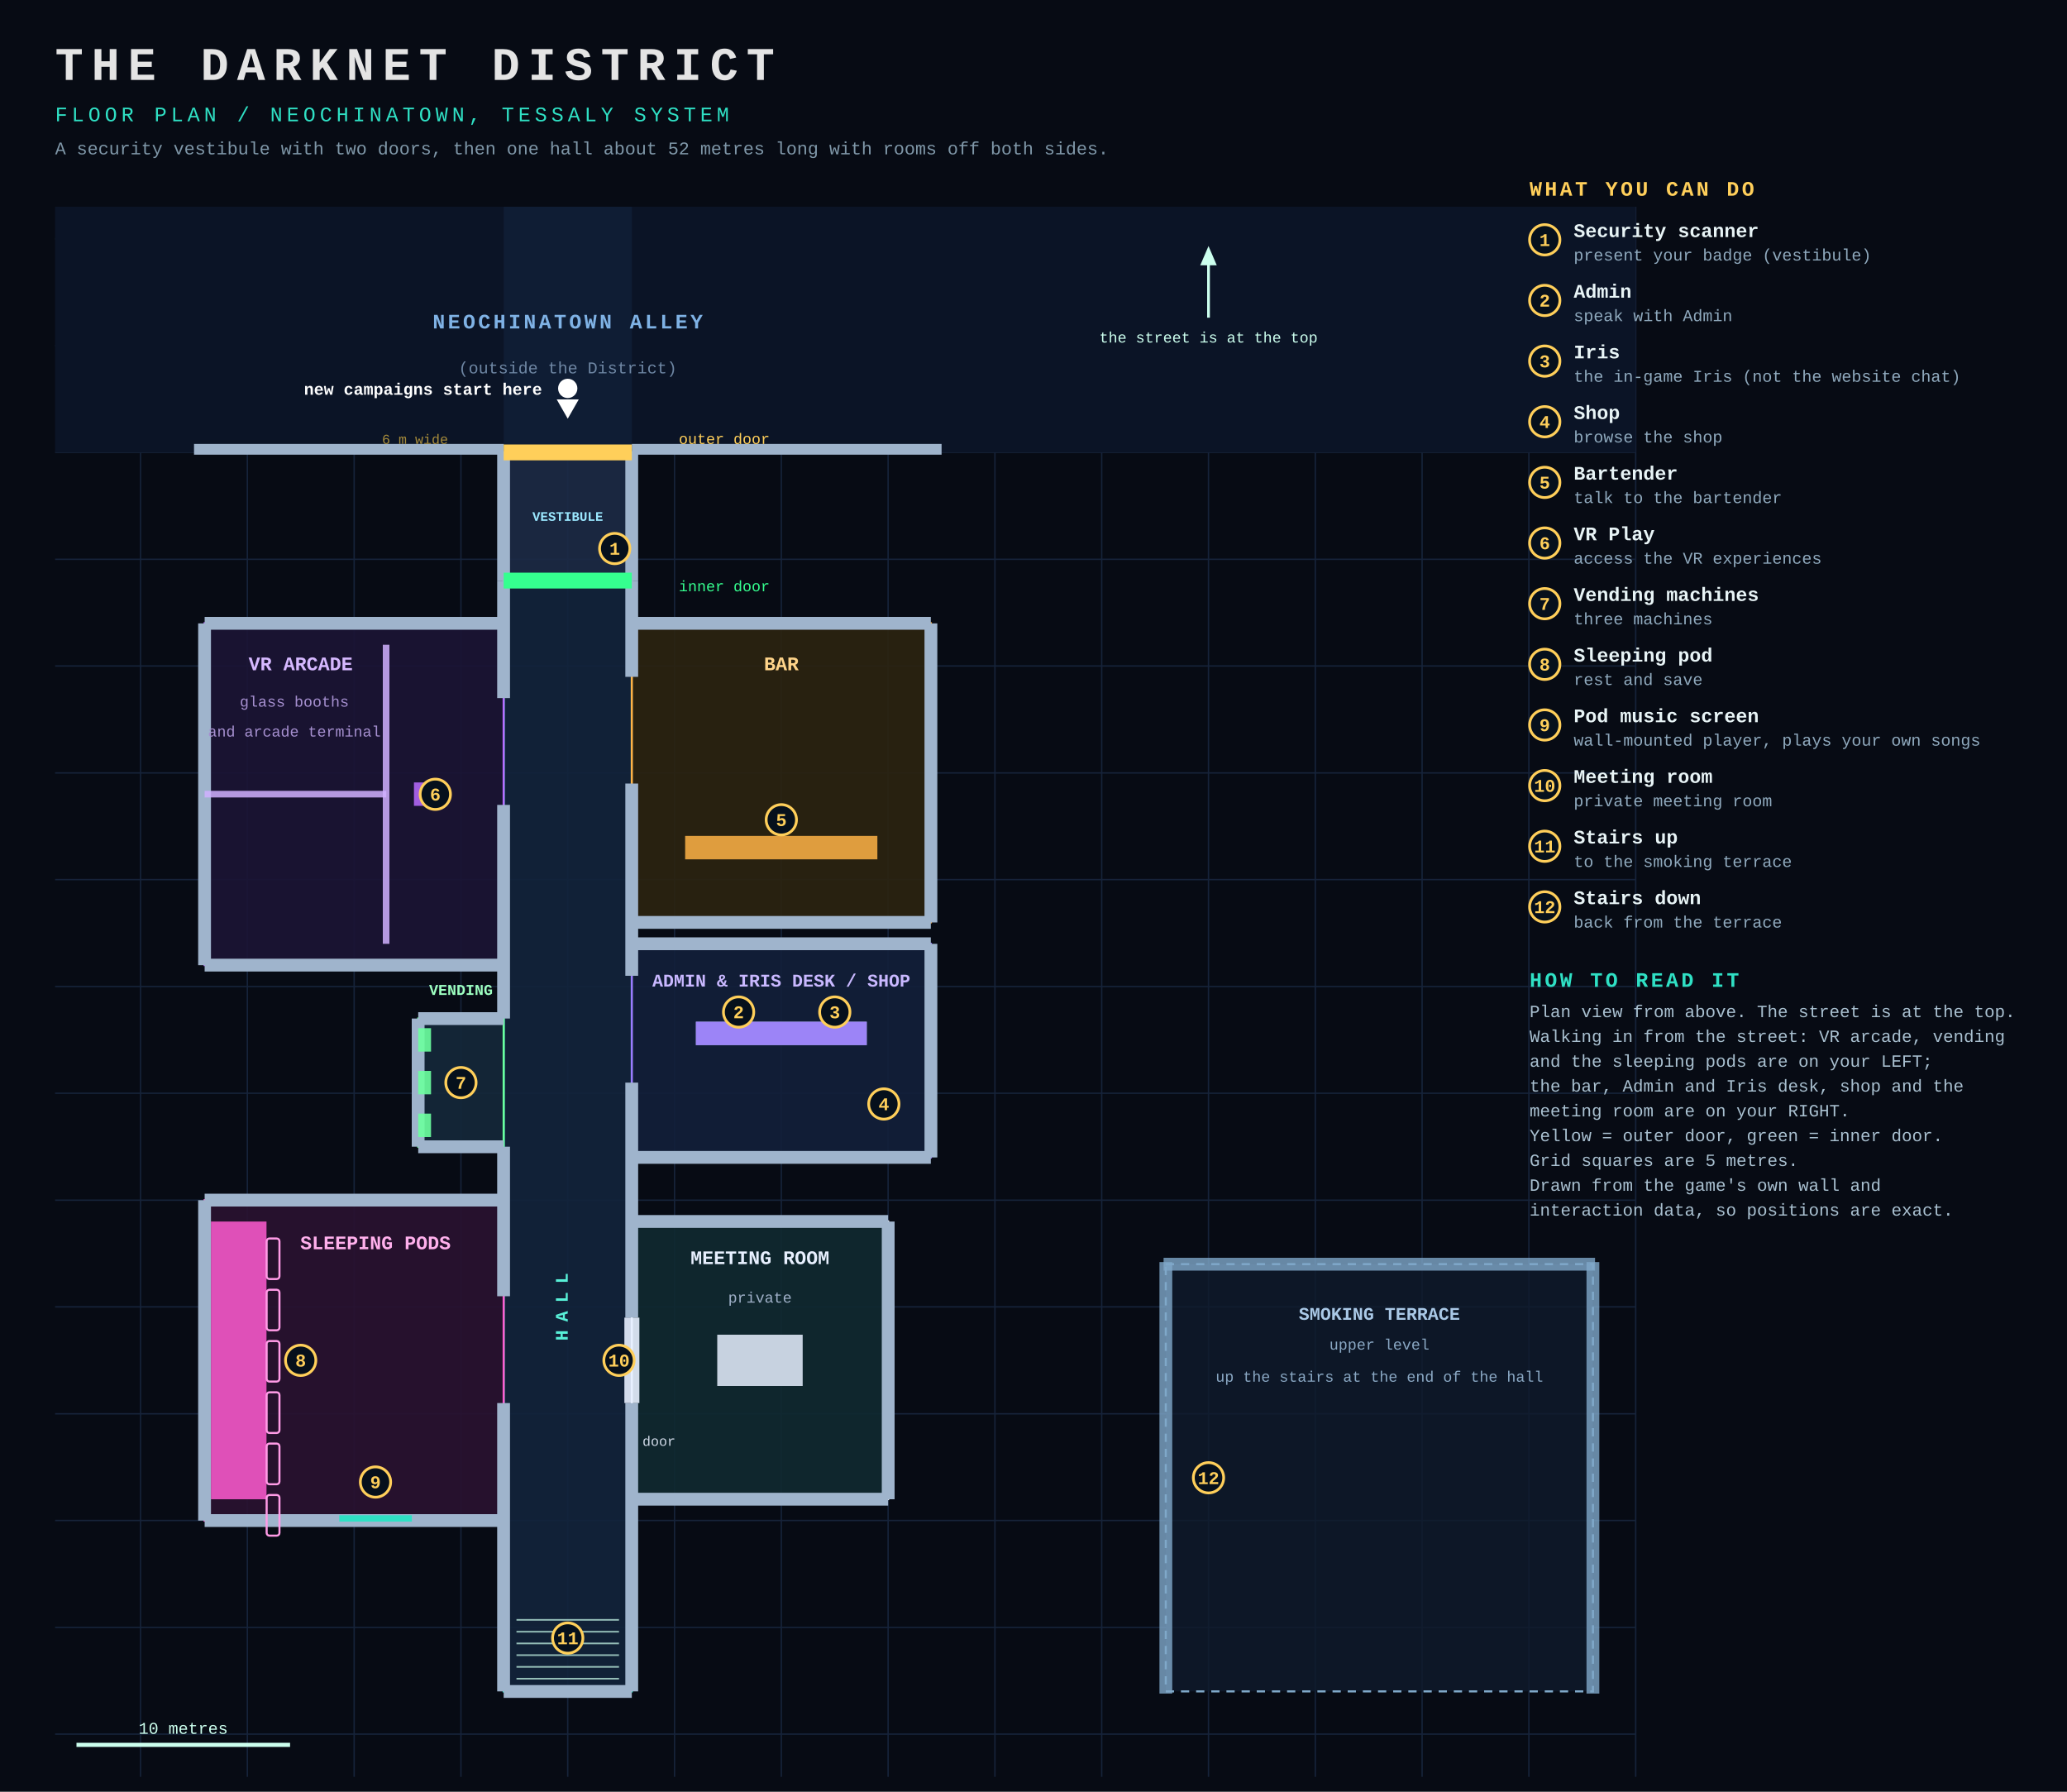
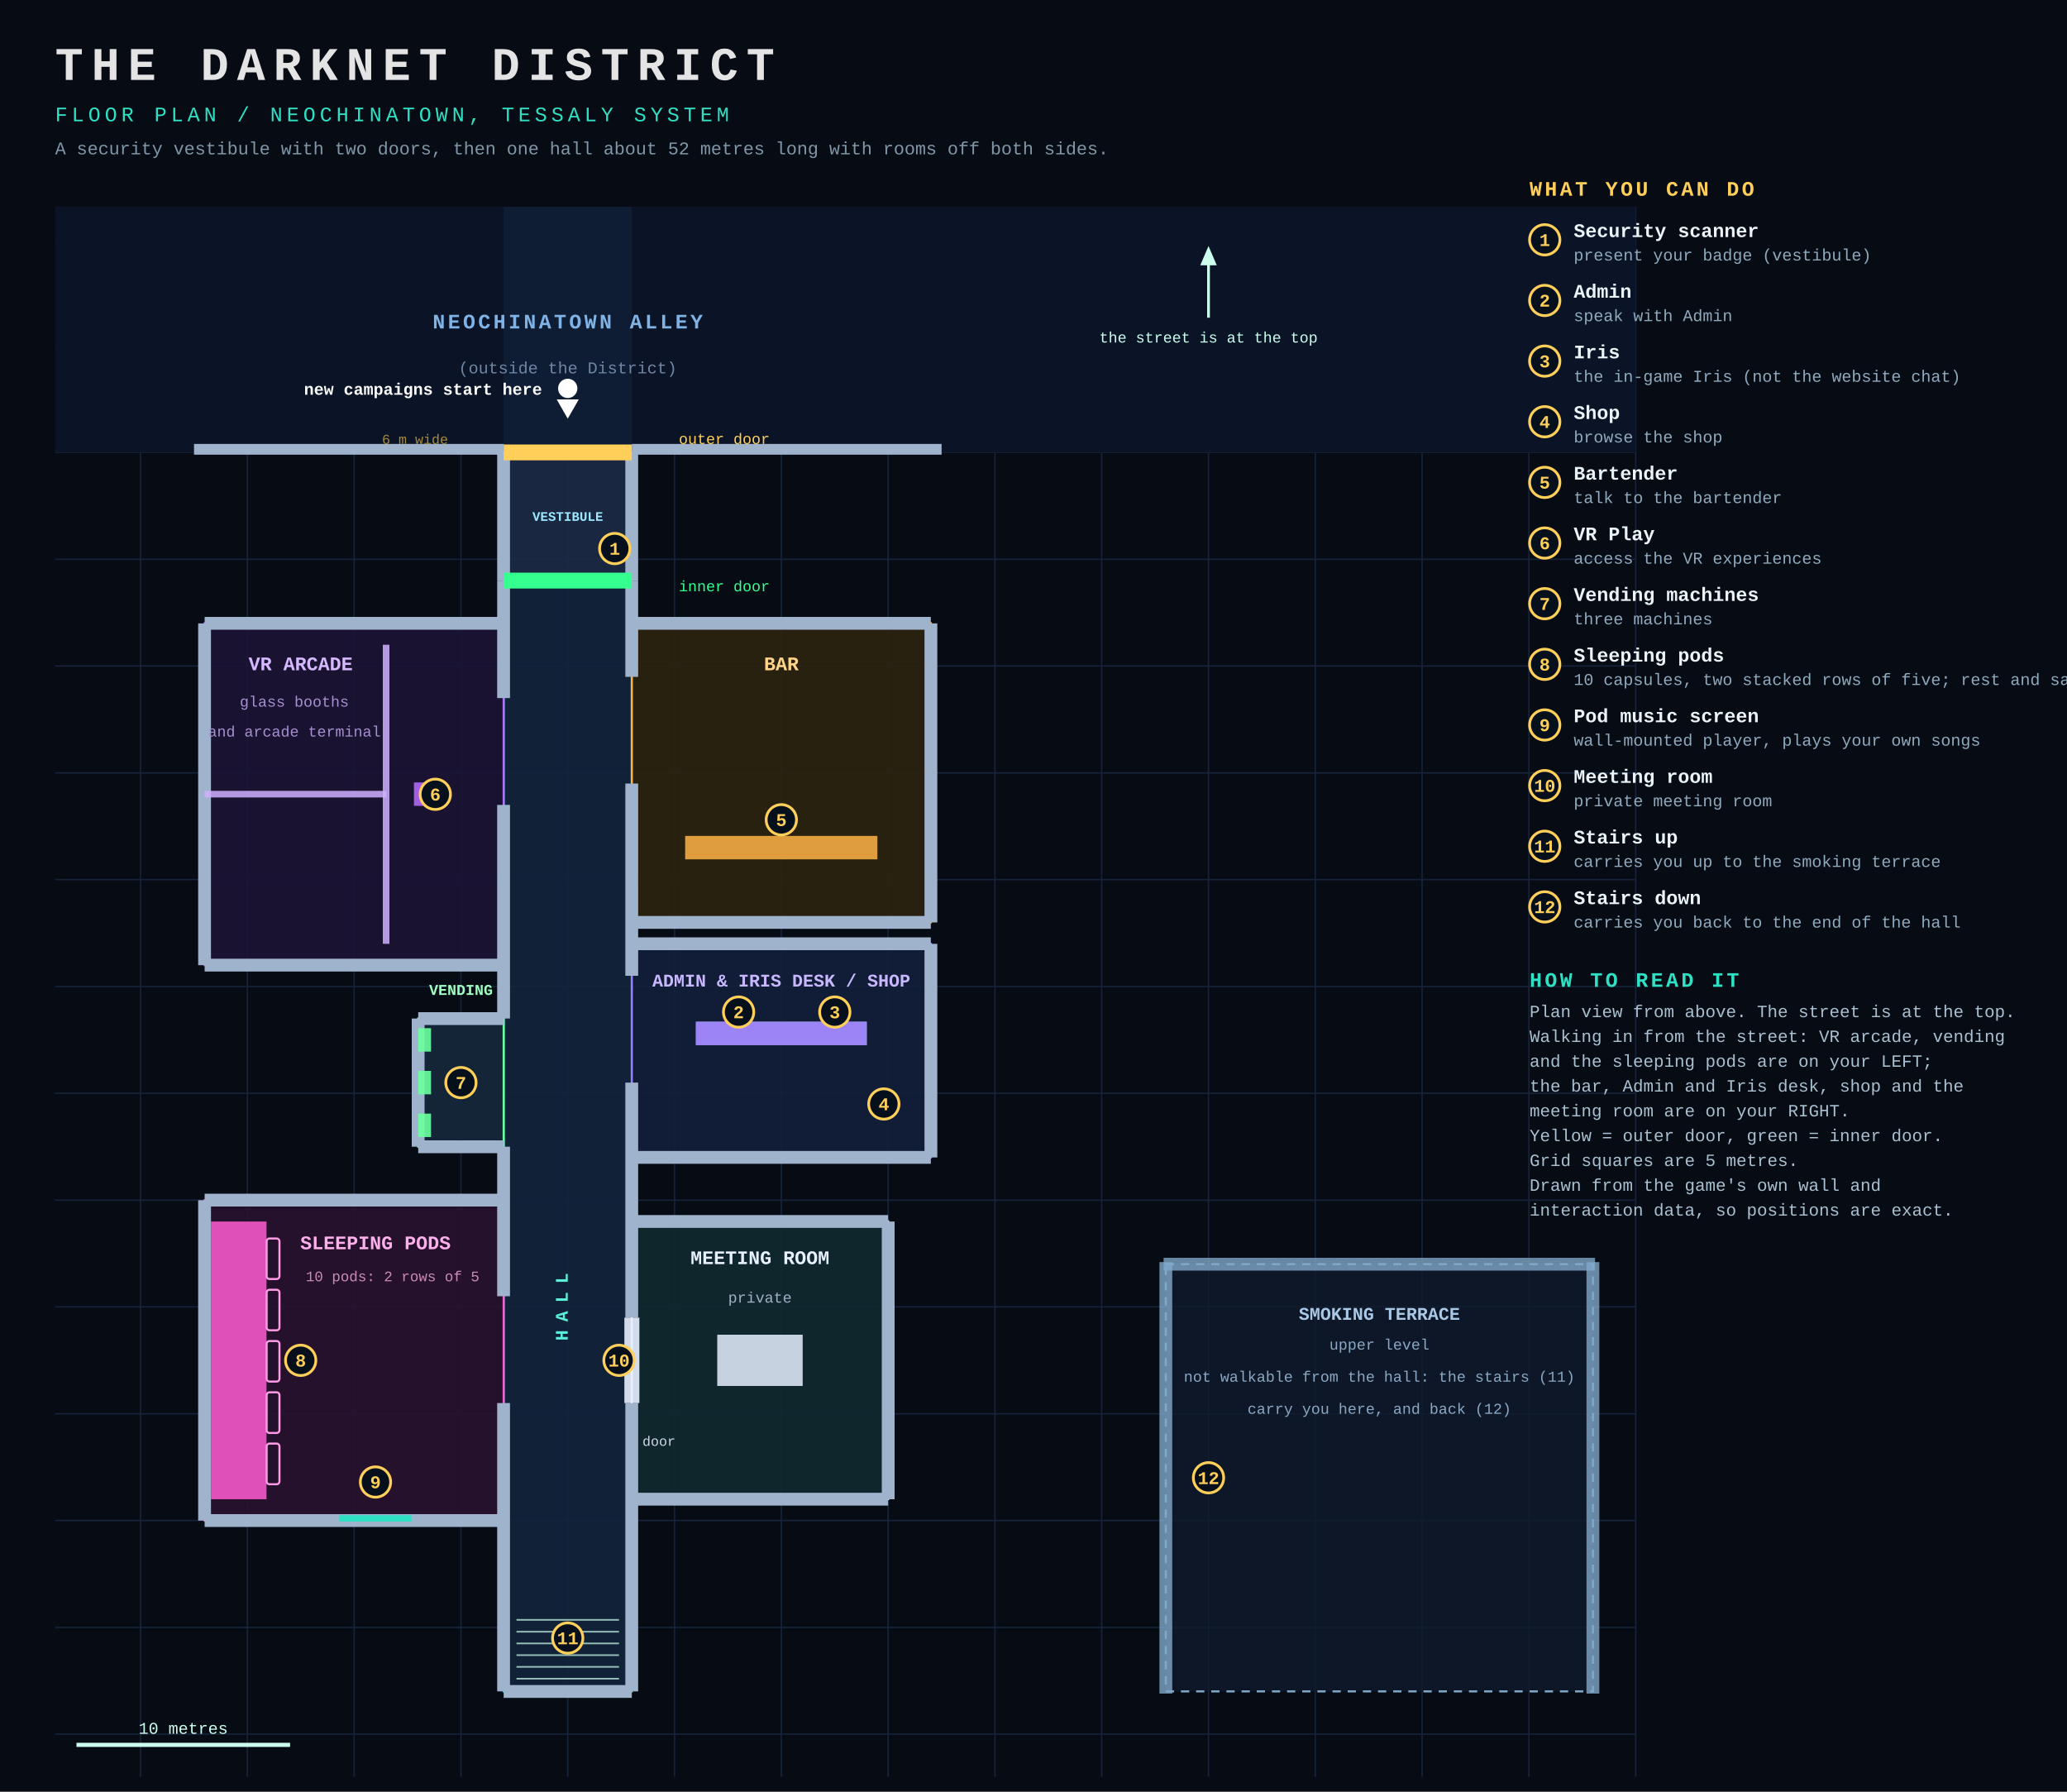
<svg xmlns="http://www.w3.org/2000/svg" width="1500" height="1300" viewBox="0 0 1500 1300" font-family="Consolas, 'Courier New', monospace">
  <rect width="1500" height="1300" fill="#070b14" />
  <text x="40" y="58" font-size="34" fill="#e4e4e4" font-weight="700" letter-spacing="6">THE DARKNET DISTRICT</text>
  <text x="40" y="88" font-size="15" fill="#2fe0c4" letter-spacing="3">FLOOR PLAN  /  NEOCHINATOWN, TESSALY SYSTEM</text>
  <text x="40" y="112" font-size="13" fill="#7f97a8">A security vestibule with two doors, then one hall about 52 metres long with rooms off both sides.</text>
  <line x1="102.0" y1="150.0" x2="102.0" y2="1289.2" stroke="#16233a" stroke-width="1" />
  <line x1="179.5" y1="150.0" x2="179.5" y2="1289.2" stroke="#16233a" stroke-width="1" />
  <line x1="257.0" y1="150.0" x2="257.0" y2="1289.2" stroke="#16233a" stroke-width="1" />
  <line x1="334.5" y1="150.0" x2="334.5" y2="1289.2" stroke="#16233a" stroke-width="1" />
  <line x1="412.0" y1="150.0" x2="412.0" y2="1289.2" stroke="#16233a" stroke-width="1" />
  <line x1="489.5" y1="150.0" x2="489.5" y2="1289.2" stroke="#16233a" stroke-width="1" />
  <line x1="567.0" y1="150.0" x2="567.0" y2="1289.2" stroke="#16233a" stroke-width="1" />
  <line x1="644.5" y1="150.0" x2="644.5" y2="1289.2" stroke="#16233a" stroke-width="1" />
  <line x1="722.0" y1="150.0" x2="722.0" y2="1289.2" stroke="#16233a" stroke-width="1" />
  <line x1="799.5" y1="150.0" x2="799.5" y2="1289.2" stroke="#16233a" stroke-width="1" />
  <line x1="877.0" y1="150.0" x2="877.0" y2="1289.2" stroke="#16233a" stroke-width="1" />
  <line x1="954.5" y1="150.0" x2="954.5" y2="1289.2" stroke="#16233a" stroke-width="1" />
  <line x1="1032.0" y1="150.0" x2="1032.0" y2="1289.2" stroke="#16233a" stroke-width="1" />
  <line x1="1109.5" y1="150.0" x2="1109.5" y2="1289.2" stroke="#16233a" stroke-width="1" />
  <line x1="1187.0" y1="150.0" x2="1187.0" y2="1289.2" stroke="#16233a" stroke-width="1" />
  <line x1="40.0" y1="173.2" x2="1187.0" y2="173.2" stroke="#16233a" stroke-width="1" />
  <line x1="40.0" y1="250.8" x2="1187.0" y2="250.8" stroke="#16233a" stroke-width="1" />
  <line x1="40.0" y1="328.2" x2="1187.0" y2="328.2" stroke="#16233a" stroke-width="1" />
  <line x1="40.0" y1="405.8" x2="1187.0" y2="405.8" stroke="#16233a" stroke-width="1" />
  <line x1="40.0" y1="483.2" x2="1187.0" y2="483.2" stroke="#16233a" stroke-width="1" />
  <line x1="40.0" y1="560.8" x2="1187.0" y2="560.8" stroke="#16233a" stroke-width="1" />
  <line x1="40.0" y1="638.2" x2="1187.0" y2="638.2" stroke="#16233a" stroke-width="1" />
  <line x1="40.0" y1="715.8" x2="1187.0" y2="715.8" stroke="#16233a" stroke-width="1" />
  <line x1="40.0" y1="793.2" x2="1187.0" y2="793.2" stroke="#16233a" stroke-width="1" />
  <line x1="40.0" y1="870.8" x2="1187.0" y2="870.8" stroke="#16233a" stroke-width="1" />
  <line x1="40.0" y1="948.2" x2="1187.0" y2="948.2" stroke="#16233a" stroke-width="1" />
  <line x1="40.0" y1="1025.8" x2="1187.0" y2="1025.8" stroke="#16233a" stroke-width="1" />
  <line x1="40.0" y1="1103.2" x2="1187.0" y2="1103.2" stroke="#16233a" stroke-width="1" />
  <line x1="40.0" y1="1180.8" x2="1187.0" y2="1180.8" stroke="#16233a" stroke-width="1" />
  <line x1="40.0" y1="1258.2" x2="1187.0" y2="1258.2" stroke="#16233a" stroke-width="1" />
  <rect x="40.0" y="150.0" width="1147.0" height="178.2" fill="#0b1426" stroke="none" />
  <rect x="365.5" y="150.0" width="93.0" height="178.2" fill="#0f1d34" stroke="none" />
  <rect x="365.5" y="328.2" width="93.0" height="93.0" fill="#1c2b45" stroke="#5de0ff" stroke-width="1.5" fill-opacity="0.9" />
  <rect x="365.5" y="421.2" width="93.0" height="806.0" fill="#12243b" stroke="#2fe0c4" stroke-width="1.5" fill-opacity="0.9" />
  <rect x="148.5" y="452.2" width="217.0" height="248.0" fill="#1b1535" stroke="#b86bff" stroke-width="1.5" fill-opacity="0.9" />
  <rect x="303.5" y="739.0" width="62.0" height="93.0" fill="#14283a" stroke="#6cff9e" stroke-width="1.5" fill-opacity="0.9" />
  <rect x="148.5" y="870.8" width="217.0" height="232.5" fill="#2a1230" stroke="#ff5bd0" stroke-width="1.5" fill-opacity="0.9" />
  <rect x="458.5" y="452.2" width="217.0" height="217.0" fill="#2c2410" stroke="#ffb347" stroke-width="1.5" fill-opacity="0.9" />
  <rect x="458.5" y="684.8" width="217.0" height="155.0" fill="#12203a" stroke="#9b7bff" stroke-width="1.5" fill-opacity="0.9" />
  <rect x="458.5" y="886.2" width="186.0" height="201.5" fill="#102a30" stroke="#e8f0ff" stroke-width="1.5" fill-opacity="0.9" />
  <rect x="846.0" y="917.2" width="310.0" height="310.0" fill="#101b2c" stroke="#7fa8c9" stroke-width="1.5" stroke-dasharray="6 5" fill-opacity="0.8" />
  <rect x="140.8" y="322.1" width="224.8" height="7.8" fill="#9fb4cc" stroke="none" />
  <rect x="458.5" y="322.1" width="224.8" height="7.8" fill="#9fb4cc" stroke="none" />
  <rect x="360.8" y="328.3" width="9.3" height="93.0" fill="#9fb4cc" stroke="none" />
  <rect x="453.8" y="328.3" width="9.3" height="93.0" fill="#9fb4cc" stroke="none" />
  <rect x="360.8" y="421.3" width="9.3" height="85.2" fill="#9fb4cc" stroke="none" />
  <rect x="360.8" y="584.0" width="9.3" height="155.0" fill="#9fb4cc" stroke="none" />
  <rect x="360.8" y="832.0" width="9.3" height="108.5" fill="#9fb4cc" stroke="none" />
  <rect x="360.8" y="1018.0" width="9.3" height="209.2" fill="#9fb4cc" stroke="none" />
  <rect x="453.8" y="421.3" width="9.3" height="69.8" fill="#9fb4cc" stroke="none" />
  <rect x="453.8" y="568.5" width="9.3" height="139.5" fill="#9fb4cc" stroke="none" />
  <rect x="453.8" y="785.5" width="9.3" height="170.5" fill="#9fb4cc" stroke="none" />
  <rect x="453.8" y="1018.0" width="9.3" height="209.2" fill="#9fb4cc" stroke="none" />
  <rect x="365.5" y="1222.6" width="93.0" height="9.3" fill="#9fb4cc" stroke="none" />
  <rect x="148.5" y="447.6" width="217.0" height="9.3" fill="#9fb4cc" stroke="none" />
  <rect x="143.8" y="452.3" width="9.3" height="248.0" fill="#9fb4cc" stroke="none" />
  <rect x="148.5" y="695.6" width="217.0" height="9.3" fill="#9fb4cc" stroke="none" />
  <rect x="298.8" y="739.0" width="9.3" height="93.0" fill="#9fb4cc" stroke="none" />
  <rect x="303.5" y="734.4" width="62.0" height="9.3" fill="#9fb4cc" stroke="none" />
  <rect x="303.5" y="827.4" width="62.0" height="9.3" fill="#9fb4cc" stroke="none" />
  <rect x="148.5" y="866.1" width="217.0" height="9.3" fill="#9fb4cc" stroke="none" />
  <rect x="143.8" y="870.8" width="9.3" height="232.5" fill="#9fb4cc" stroke="none" />
  <rect x="148.5" y="1098.6" width="217.0" height="9.3" fill="#9fb4cc" stroke="none" />
  <rect x="458.5" y="447.6" width="217.0" height="9.3" fill="#9fb4cc" stroke="none" />
  <rect x="670.9" y="452.3" width="9.3" height="217.0" fill="#9fb4cc" stroke="none" />
  <rect x="458.5" y="664.6" width="217.0" height="9.3" fill="#9fb4cc" stroke="none" />
  <rect x="458.5" y="680.1" width="217.0" height="9.3" fill="#9fb4cc" stroke="none" />
  <rect x="670.9" y="684.8" width="9.3" height="155.0" fill="#9fb4cc" stroke="none" />
  <rect x="458.5" y="835.1" width="217.0" height="9.3" fill="#9fb4cc" stroke="none" />
  <rect x="458.5" y="881.6" width="186.0" height="9.3" fill="#9fb4cc" stroke="none" />
  <rect x="639.9" y="886.3" width="9.3" height="201.5" fill="#9fb4cc" stroke="none" />
  <rect x="458.5" y="1083.1" width="186.0" height="9.3" fill="#9fb4cc" stroke="none" />
  <rect x="505.0" y="741.3" width="124.0" height="17.0" fill="#9fb4cc" stroke="none" />
  <rect x="844.4" y="912.6" width="313.1" height="9.3" fill="#7fa8c9" stroke="none" opacity="0.8" />
  <rect x="841.4" y="915.7" width="9.3" height="313.1" fill="#7fa8c9" stroke="none" opacity="0.8" />
  <rect x="1151.3" y="915.7" width="9.3" height="313.1" fill="#7fa8c9" stroke="none" opacity="0.8" />
  <rect x="365.5" y="322.5" width="93.0" height="11.5" fill="#ffcf5a" stroke="none" />
  <rect x="365.5" y="415.5" width="93.0" height="11.5" fill="#35ff8f" stroke="none" />
  <rect x="453.1" y="956.0" width="10.9" height="62.0" fill="#e8f0ff" stroke="none" opacity="0.9" />
  <rect x="497.2" y="606.5" width="139.5" height="17.0" fill="#ffb347" stroke="none" opacity="0.85" />
  <rect x="505.0" y="741.3" width="124.0" height="17.0" fill="#9b7bff" stroke="none" opacity="0.85" />
  <rect x="520.5" y="968.4" width="62.0" height="37.2" fill="#e8f0ff" stroke="none" opacity="0.85" />
  <rect x="153.1" y="886.3" width="40.3" height="201.5" fill="#ff5bd0" stroke="none" opacity="0.85" />
  <rect x="300.4" y="567.7" width="10.8" height="17.0" fill="#b86bff" stroke="none" opacity="0.85" />
  <rect x="277.8" y="467.8" width="4.8" height="217.0" fill="#d0b0ff" stroke="none" opacity="0.85" />
  <rect x="148.5" y="573.8" width="131.8" height="4.8" fill="#d0b0ff" stroke="none" opacity="0.85" />
  <rect x="193.5" y="898.6" width="9.3" height="29.4" fill="none" stroke="#ff9be6" stroke-width="1.5" rx="2" />
  <rect x="193.5" y="935.8" width="9.3" height="29.4" fill="none" stroke="#ff9be6" stroke-width="1.5" rx="2" />
  <rect x="193.5" y="973.0" width="9.3" height="29.4" fill="none" stroke="#ff9be6" stroke-width="1.5" rx="2" />
  <rect x="193.5" y="1010.2" width="9.3" height="29.5" fill="none" stroke="#ff9be6" stroke-width="1.5" rx="2" />
  <rect x="193.5" y="1047.4" width="9.3" height="29.5" fill="none" stroke="#ff9be6" stroke-width="1.5" rx="2" />
-   <rect x="193.5" y="1084.7" width="9.3" height="29.5" fill="none" stroke="#ff9be6" stroke-width="1.5" rx="2" />
  <rect x="303.5" y="746.0" width="9.3" height="17.0" fill="#6cff9e" stroke="none" opacity="0.9" />
  <rect x="303.5" y="777.0" width="9.3" height="17.0" fill="#6cff9e" stroke="none" opacity="0.9" />
  <rect x="303.5" y="808.0" width="9.3" height="17.0" fill="#6cff9e" stroke="none" opacity="0.9" />
  <rect x="246.2" y="1099.4" width="52.7" height="4.6" fill="#2fe0c4" stroke="none" />
  <line x1="374.8" y1="1218.0" x2="449.2" y2="1218.0" stroke="#cfe" stroke-width="1.2" opacity="0.7" />
  <line x1="374.8" y1="1209.4" x2="449.2" y2="1209.4" stroke="#cfe" stroke-width="1.2" opacity="0.7" />
  <line x1="374.8" y1="1200.9" x2="449.2" y2="1200.9" stroke="#cfe" stroke-width="1.2" opacity="0.7" />
  <line x1="374.8" y1="1192.4" x2="449.2" y2="1192.4" stroke="#cfe" stroke-width="1.2" opacity="0.7" />
  <line x1="374.8" y1="1183.9" x2="449.2" y2="1183.9" stroke="#cfe" stroke-width="1.2" opacity="0.7" />
  <line x1="374.8" y1="1175.3" x2="449.2" y2="1175.3" stroke="#cfe" stroke-width="1.2" opacity="0.7" />
  <text x="466.2" y="1049.0" font-size="10" fill="#cfd8e6" text-anchor="start" font-weight="400">door</text>
  <text x="412.0" y="238.3" font-size="15" fill="#7fb2e5" text-anchor="middle" font-weight="700" letter-spacing="2">NEOCHINATOWN ALLEY</text>
  <text x="412.0" y="270.9" font-size="12" fill="#6e86a3" text-anchor="middle" font-weight="400">(outside the District)</text>
  <text x="218.2" y="486.3" font-size="14" fill="#d6b8ff" text-anchor="middle" font-weight="700">VR ARCADE</text>
  <text x="213.6" y="512.7" font-size="11" fill="#a58fcf" text-anchor="middle" font-weight="400">glass booths</text>
  <text x="213.6" y="534.4" font-size="11" fill="#a58fcf" text-anchor="middle" font-weight="400">and arcade terminal</text>
  <text x="334.5" y="721.9" font-size="11" fill="#9dffc0" text-anchor="middle" font-weight="700">VENDING</text>
  <text x="272.5" y="906.4" font-size="14" fill="#ffb0ec" text-anchor="middle" font-weight="700">SLEEPING PODS</text>
+   <text x="284.9" y="929.6" font-size="10.5" fill="#c98bb8" text-anchor="middle" font-weight="400">10 pods: 2 rows of 5</text>
  <text x="567.0" y="486.3" font-size="14" fill="#ffd48a" text-anchor="middle" font-weight="700">BAR</text>
  <text x="567.0" y="715.8" font-size="13" fill="#c9b8ff" text-anchor="middle" font-weight="700">ADMIN &amp; IRIS DESK  /  SHOP</text>
  <text x="551.5" y="917.2" font-size="14" fill="#e8f0ff" text-anchor="middle" font-weight="700">MEETING ROOM</text>
  <text x="551.5" y="945.1" font-size="11" fill="#9fb0c8" text-anchor="middle" font-weight="400">private</text>
  <text x="1001.0" y="957.6" font-size="13" fill="#a9c8e6" text-anchor="middle" font-weight="700">SMOKING TERRACE</text>
  <text x="1001.0" y="979.2" font-size="11" fill="#8aa8c4" text-anchor="middle" font-weight="400">upper level</text>
-   <text x="1001.0" y="1002.5" font-size="11" fill="#8aa8c4" text-anchor="middle" font-weight="400">up the stairs at the end of the hall</text>
+   <text x="1001.0" y="1002.5" font-size="11" fill="#8aa8c4" text-anchor="middle" font-weight="400">not walkable from the hall: the stairs (11)</text>
+   <text x="1001.0" y="1025.8" font-size="11" fill="#8aa8c4" text-anchor="middle" font-weight="400">carry you here, and back (12)</text>
  <text x="412.0" y="948.2" font-size="13" fill="#58f0d8" text-anchor="middle" font-weight="700" transform="rotate(-90 412.0 948.2)" letter-spacing="6">HALL</text>
  <text x="412.0" y="377.9" font-size="9.5" fill="#9be8ff" text-anchor="middle" font-weight="700">VESTIBULE</text>
  <text x="492.6" y="322.1" font-size="11" fill="#ffcf5a" text-anchor="start" font-weight="400">outer door</text>
  <text x="492.6" y="429.0" font-size="11" fill="#35ff8f" text-anchor="start" font-weight="400">inner door</text>
  <text x="325.2" y="322.1" font-size="10" fill="#a58a3a" text-anchor="end" font-weight="400">6 m wide</text>
  <g>
    <circle cx="412.0" cy="281.8" r="7" fill="#ffffff" />
    <polygon points="404.0,289.8 420.0,289.8 412.0,303.8" fill="#ffffff" />
  </g>
  <text x="393.4" y="286.4" font-size="12" fill="#fff" text-anchor="end" font-weight="700">new campaigns start here</text>
  <g>
    <circle cx="446.1" cy="398.0" r="11" fill="#06101c" stroke="#ffcf5a" stroke-width="2" />
    <text x="446.1" y="402.5" font-size="13" text-anchor="middle" fill="#ffcf5a" font-weight="700">1</text>
  </g>
  <g>
    <circle cx="536.0" cy="734.3" r="11" fill="#06101c" stroke="#ffcf5a" stroke-width="2" />
    <text x="536.0" y="738.8" font-size="13" text-anchor="middle" fill="#ffcf5a" font-weight="700">2</text>
  </g>
  <g>
    <circle cx="605.8" cy="734.3" r="11" fill="#06101c" stroke="#ffcf5a" stroke-width="2" />
    <text x="605.8" y="738.8" font-size="13" text-anchor="middle" fill="#ffcf5a" font-weight="700">3</text>
  </g>
  <g>
    <circle cx="641.4" cy="801.0" r="11" fill="#06101c" stroke="#ffcf5a" stroke-width="2" />
    <text x="641.4" y="805.5" font-size="13" text-anchor="middle" fill="#ffcf5a" font-weight="700">4</text>
  </g>
  <g>
    <circle cx="567.0" cy="594.8" r="11" fill="#06101c" stroke="#ffcf5a" stroke-width="2" />
    <text x="567.0" y="599.3" font-size="13" text-anchor="middle" fill="#ffcf5a" font-weight="700">5</text>
  </g>
  <g>
    <circle cx="315.9" cy="576.3" r="11" fill="#06101c" stroke="#ffcf5a" stroke-width="2" />
    <text x="315.9" y="580.8" font-size="13" text-anchor="middle" fill="#ffcf5a" font-weight="700">6</text>
  </g>
  <g>
    <circle cx="334.5" cy="785.5" r="11" fill="#06101c" stroke="#ffcf5a" stroke-width="2" />
    <text x="334.5" y="790.0" font-size="13" text-anchor="middle" fill="#ffcf5a" font-weight="700">7</text>
  </g>
  <g>
    <circle cx="218.2" cy="987.0" r="11" fill="#06101c" stroke="#ffcf5a" stroke-width="2" />
    <text x="218.2" y="991.5" font-size="13" text-anchor="middle" fill="#ffcf5a" font-weight="700">8</text>
  </g>
  <g>
    <circle cx="272.5" cy="1075.3" r="11" fill="#06101c" stroke="#ffcf5a" stroke-width="2" />
    <text x="272.5" y="1079.8" font-size="13" text-anchor="middle" fill="#ffcf5a" font-weight="700">9</text>
  </g>
  <g>
    <circle cx="449.2" cy="987.0" r="11" fill="#06101c" stroke="#ffcf5a" stroke-width="2" />
    <text x="449.2" y="991.5" font-size="13" text-anchor="middle" fill="#ffcf5a" font-weight="700">10</text>
  </g>
  <g>
    <circle cx="412.0" cy="1188.5" r="11" fill="#06101c" stroke="#ffcf5a" stroke-width="2" />
    <text x="412.0" y="1193.0" font-size="13" text-anchor="middle" fill="#ffcf5a" font-weight="700">11</text>
  </g>
  <g>
    <circle cx="877.0" cy="1072.2" r="11" fill="#06101c" stroke="#ffcf5a" stroke-width="2" />
    <text x="877.0" y="1076.8" font-size="13" text-anchor="middle" fill="#ffcf5a" font-weight="700">12</text>
  </g>
  <line x1="55.5" y1="1266.0" x2="210.5" y2="1266.0" stroke="#cfe" stroke-width="3" />
  <text x="133.0" y="1258.0" font-size="12" fill="#cfe" text-anchor="middle">10 metres</text>
  <g>
    <line x1="877.0" y1="230.5" x2="877.0" y2="186.5" stroke="#cfe" stroke-width="2" />
    <polygon points="871.0,192.5 883.0,192.5 877.0,178.5" fill="#cfe" />
    <text x="877.0" y="248.5" font-size="11" fill="#cfe" text-anchor="middle">the street is at the top</text>
  </g>
  <text x="1110" y="142" font-size="15" fill="#ffcf5a" font-weight="700" letter-spacing="2">WHAT YOU CAN DO</text>
  <circle cx="1121" cy="174" r="11" fill="#06101c" stroke="#ffcf5a" stroke-width="2" />
  <text x="1121" y="178.5" font-size="13" text-anchor="middle" fill="#ffcf5a" font-weight="700">1</text>
  <text x="1142" y="172" font-size="14" fill="#e8f4f6" font-weight="700">Security scanner</text>
  <text x="1142" y="189" font-size="12" fill="#8fa9bd">present your badge (vestibule)</text>
  <circle cx="1121" cy="218" r="11" fill="#06101c" stroke="#ffcf5a" stroke-width="2" />
  <text x="1121" y="222.5" font-size="13" text-anchor="middle" fill="#ffcf5a" font-weight="700">2</text>
  <text x="1142" y="216" font-size="14" fill="#e8f4f6" font-weight="700">Admin</text>
  <text x="1142" y="233" font-size="12" fill="#8fa9bd">speak with Admin</text>
  <circle cx="1121" cy="262" r="11" fill="#06101c" stroke="#ffcf5a" stroke-width="2" />
  <text x="1121" y="266.5" font-size="13" text-anchor="middle" fill="#ffcf5a" font-weight="700">3</text>
  <text x="1142" y="260" font-size="14" fill="#e8f4f6" font-weight="700">Iris</text>
  <text x="1142" y="277" font-size="12" fill="#8fa9bd">the in-game Iris (not the website chat)</text>
  <circle cx="1121" cy="306" r="11" fill="#06101c" stroke="#ffcf5a" stroke-width="2" />
  <text x="1121" y="310.5" font-size="13" text-anchor="middle" fill="#ffcf5a" font-weight="700">4</text>
  <text x="1142" y="304" font-size="14" fill="#e8f4f6" font-weight="700">Shop</text>
  <text x="1142" y="321" font-size="12" fill="#8fa9bd">browse the shop</text>
  <circle cx="1121" cy="350" r="11" fill="#06101c" stroke="#ffcf5a" stroke-width="2" />
  <text x="1121" y="354.5" font-size="13" text-anchor="middle" fill="#ffcf5a" font-weight="700">5</text>
  <text x="1142" y="348" font-size="14" fill="#e8f4f6" font-weight="700">Bartender</text>
  <text x="1142" y="365" font-size="12" fill="#8fa9bd">talk to the bartender</text>
  <circle cx="1121" cy="394" r="11" fill="#06101c" stroke="#ffcf5a" stroke-width="2" />
  <text x="1121" y="398.5" font-size="13" text-anchor="middle" fill="#ffcf5a" font-weight="700">6</text>
  <text x="1142" y="392" font-size="14" fill="#e8f4f6" font-weight="700">VR Play</text>
  <text x="1142" y="409" font-size="12" fill="#8fa9bd">access the VR experiences</text>
  <circle cx="1121" cy="438" r="11" fill="#06101c" stroke="#ffcf5a" stroke-width="2" />
  <text x="1121" y="442.5" font-size="13" text-anchor="middle" fill="#ffcf5a" font-weight="700">7</text>
  <text x="1142" y="436" font-size="14" fill="#e8f4f6" font-weight="700">Vending machines</text>
  <text x="1142" y="453" font-size="12" fill="#8fa9bd">three machines</text>
  <circle cx="1121" cy="482" r="11" fill="#06101c" stroke="#ffcf5a" stroke-width="2" />
  <text x="1121" y="486.5" font-size="13" text-anchor="middle" fill="#ffcf5a" font-weight="700">8</text>
-   <text x="1142" y="480" font-size="14" fill="#e8f4f6" font-weight="700">Sleeping pod</text>
-   <text x="1142" y="497" font-size="12" fill="#8fa9bd">rest and save</text>
+   <text x="1142" y="480" font-size="14" fill="#e8f4f6" font-weight="700">Sleeping pods</text>
+   <text x="1142" y="497" font-size="12" fill="#8fa9bd">10 capsules, two stacked rows of five; rest and save</text>
  <circle cx="1121" cy="526" r="11" fill="#06101c" stroke="#ffcf5a" stroke-width="2" />
  <text x="1121" y="530.5" font-size="13" text-anchor="middle" fill="#ffcf5a" font-weight="700">9</text>
  <text x="1142" y="524" font-size="14" fill="#e8f4f6" font-weight="700">Pod music screen</text>
  <text x="1142" y="541" font-size="12" fill="#8fa9bd">wall-mounted player, plays your own songs</text>
  <circle cx="1121" cy="570" r="11" fill="#06101c" stroke="#ffcf5a" stroke-width="2" />
  <text x="1121" y="574.5" font-size="13" text-anchor="middle" fill="#ffcf5a" font-weight="700">10</text>
  <text x="1142" y="568" font-size="14" fill="#e8f4f6" font-weight="700">Meeting room</text>
  <text x="1142" y="585" font-size="12" fill="#8fa9bd">private meeting room</text>
  <circle cx="1121" cy="614" r="11" fill="#06101c" stroke="#ffcf5a" stroke-width="2" />
  <text x="1121" y="618.5" font-size="13" text-anchor="middle" fill="#ffcf5a" font-weight="700">11</text>
  <text x="1142" y="612" font-size="14" fill="#e8f4f6" font-weight="700">Stairs up</text>
-   <text x="1142" y="629" font-size="12" fill="#8fa9bd">to the smoking terrace</text>
+   <text x="1142" y="629" font-size="12" fill="#8fa9bd">carries you up to the smoking terrace</text>
  <circle cx="1121" cy="658" r="11" fill="#06101c" stroke="#ffcf5a" stroke-width="2" />
  <text x="1121" y="662.5" font-size="13" text-anchor="middle" fill="#ffcf5a" font-weight="700">12</text>
  <text x="1142" y="656" font-size="14" fill="#e8f4f6" font-weight="700">Stairs down</text>
-   <text x="1142" y="673" font-size="12" fill="#8fa9bd">back from the terrace</text>
+   <text x="1142" y="673" font-size="12" fill="#8fa9bd">carries you back to the end of the hall</text>
  <text x="1110" y="716" font-size="15" fill="#2fe0c4" font-weight="700" letter-spacing="2">HOW TO READ IT</text>
  <text x="1110" y="738" font-size="12.5" fill="#a9c0d0">Plan view from above. The street is at the top.</text>
  <text x="1110" y="756" font-size="12.5" fill="#a9c0d0">Walking in from the street: VR arcade, vending</text>
  <text x="1110" y="774" font-size="12.5" fill="#a9c0d0">and the sleeping pods are on your LEFT;</text>
  <text x="1110" y="792" font-size="12.5" fill="#a9c0d0">the bar, Admin and Iris desk, shop and the</text>
  <text x="1110" y="810" font-size="12.5" fill="#a9c0d0">meeting room are on your RIGHT.</text>
  <text x="1110" y="828" font-size="12.5" fill="#a9c0d0">Yellow = outer door, green = inner door.</text>
  <text x="1110" y="846" font-size="12.5" fill="#a9c0d0">Grid squares are 5 metres.</text>
  <text x="1110" y="864" font-size="12.5" fill="#a9c0d0">Drawn from the game's own wall and</text>
  <text x="1110" y="882" font-size="12.5" fill="#a9c0d0">interaction data, so positions are exact.</text>
</svg>
